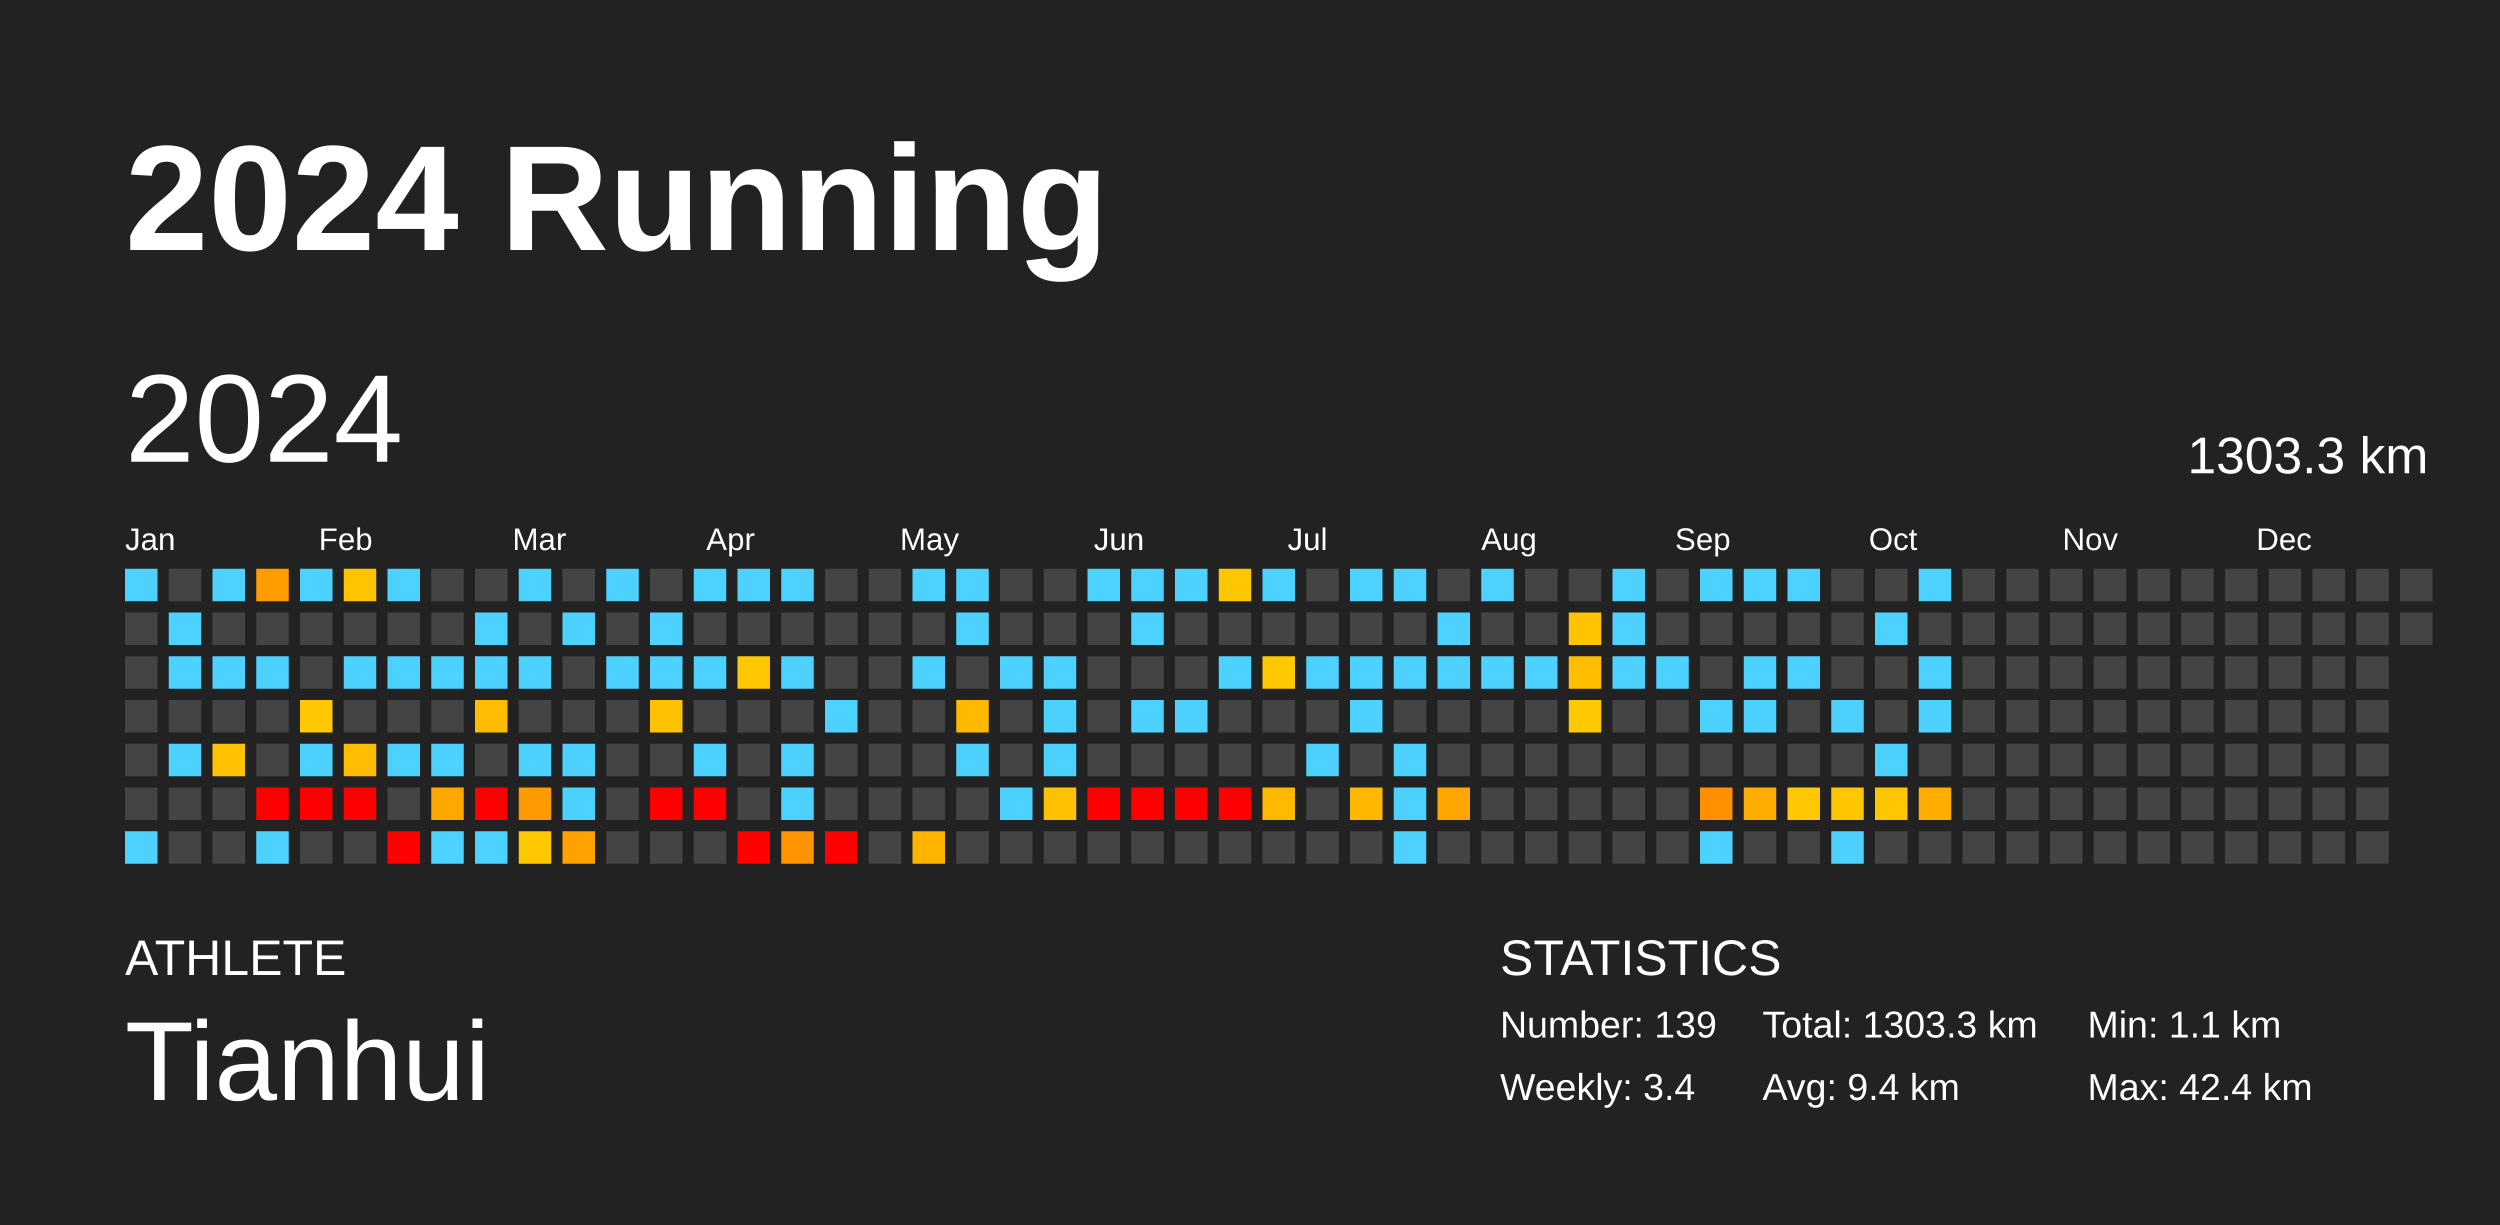
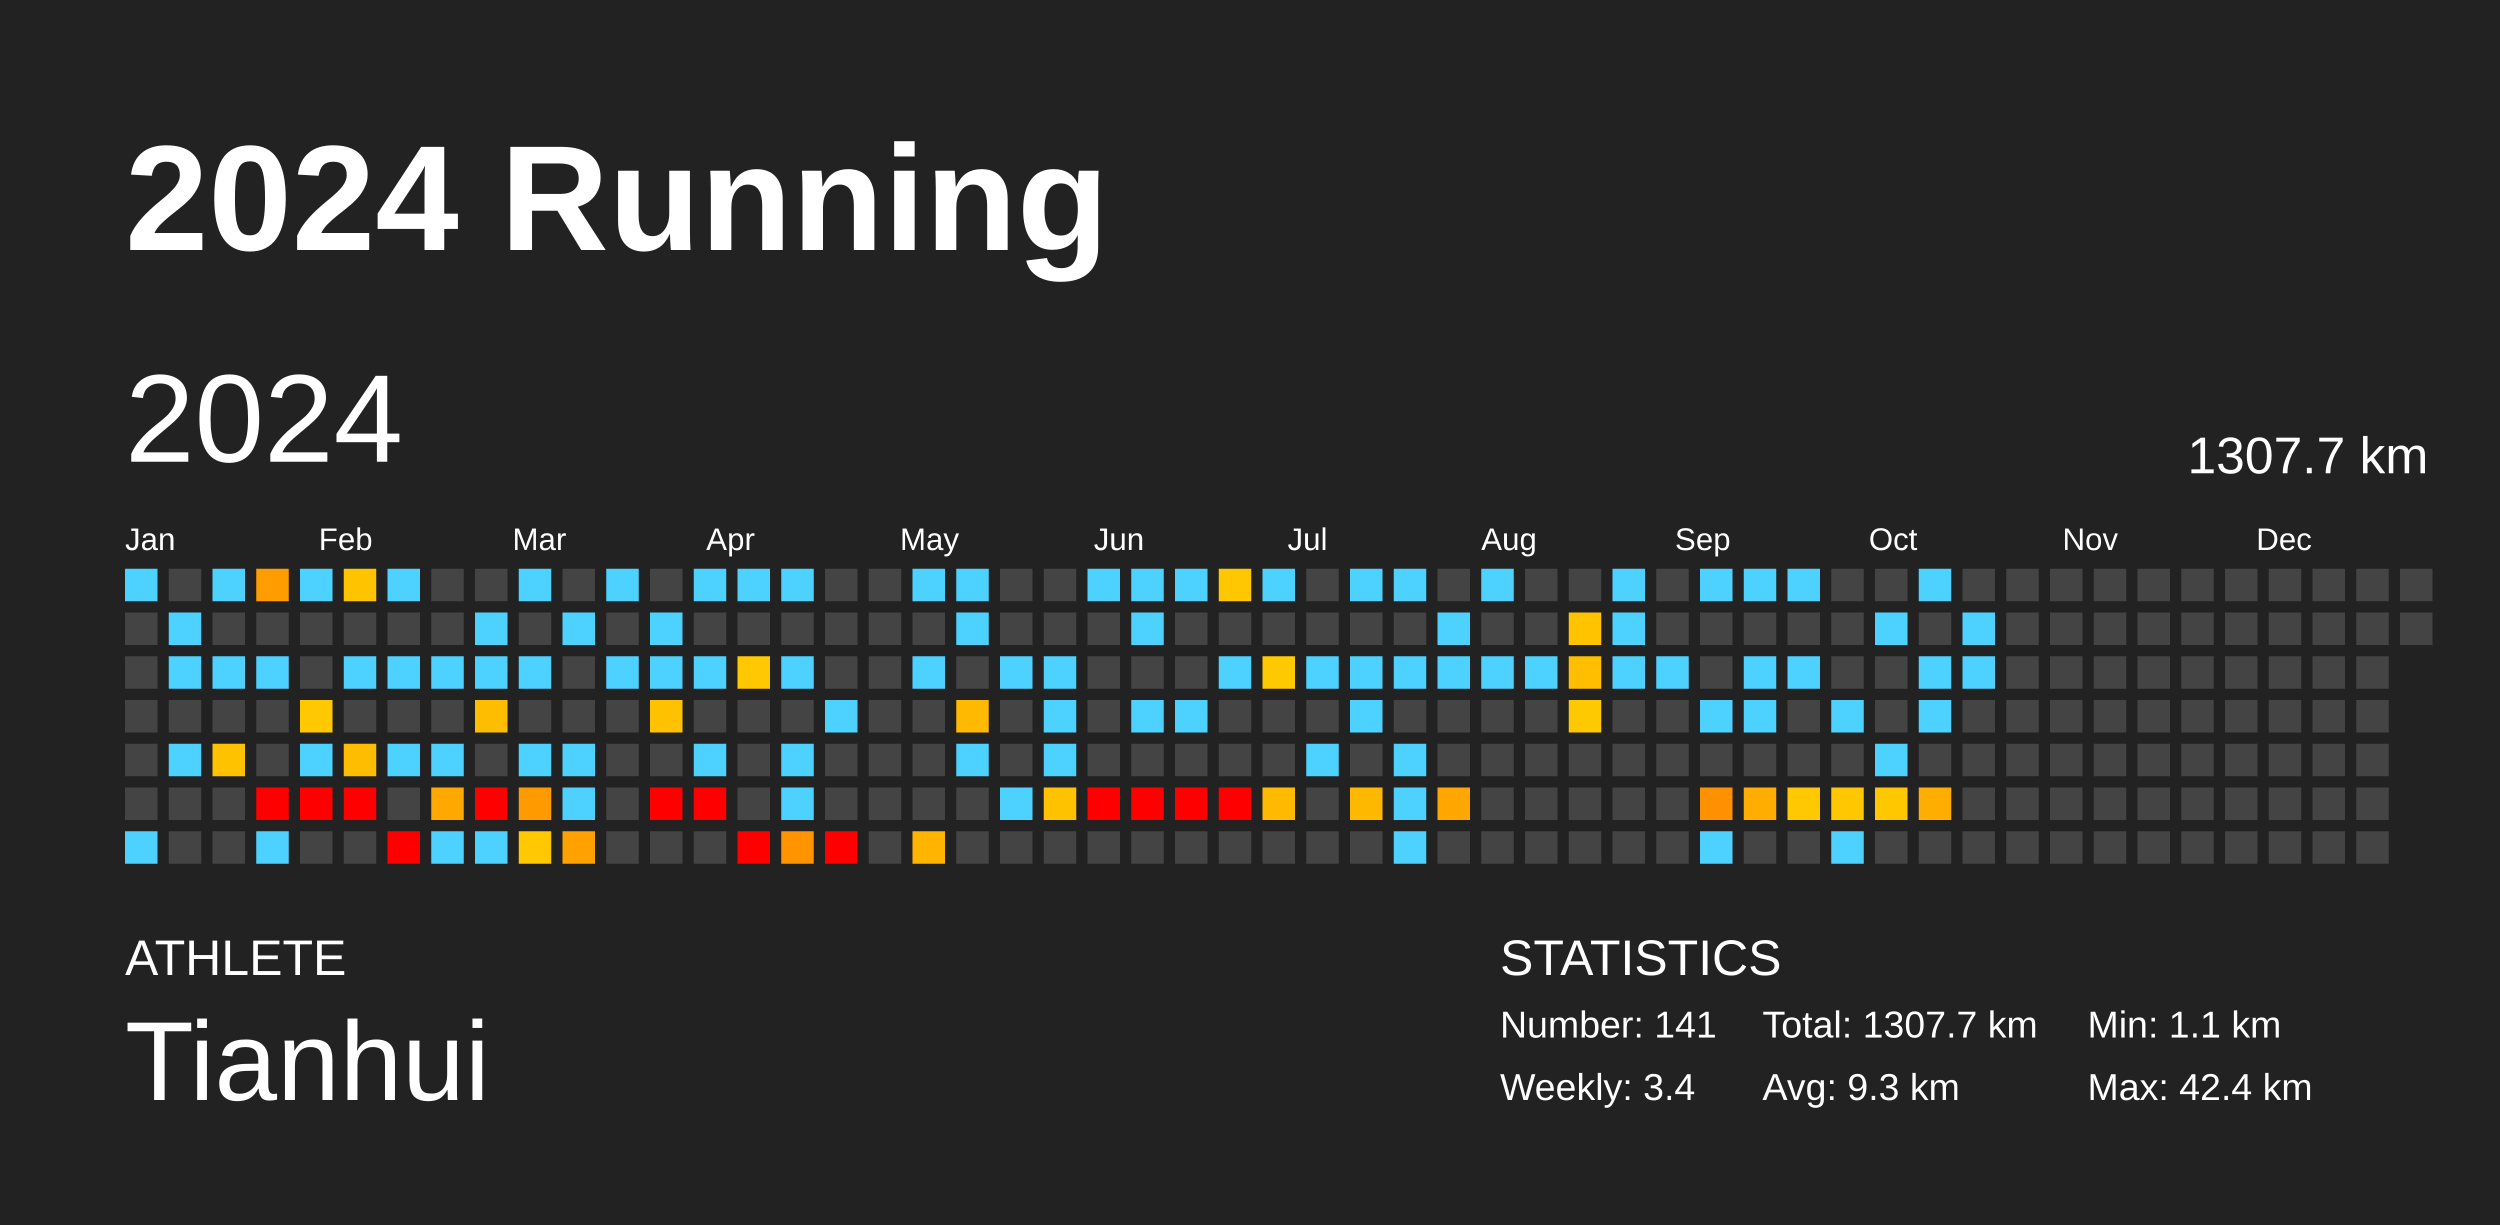
<svg xmlns="http://www.w3.org/2000/svg" baseProfile="full" height="98mm" version="1.1" viewBox="0,0,200,98" width="200mm">
  <defs />
  <rect fill="#222222" height="98" width="200" x="0" y="0" />
  <text fill="#FFFFFF" style="font-size:12px; font-family:Arial; font-weight:bold;" x="10" y="20">2024 Running</text>
  <text fill="#FFFFFF" style="font-size:4px; font-family:Arial" x="10" y="78">ATHLETE</text>
  <text fill="#FFFFFF" style="font-size:9px; font-family:Arial" x="10" y="88">Tianhui</text>
  <text fill="#FFFFFF" style="font-size:4px; font-family:Arial" x="120" y="78">STATISTICS</text>
-   <text fill="#FFFFFF" style="font-size:3px; font-family:Arial" x="120" y="83">Number: 139</text>
+   <text fill="#FFFFFF" style="font-size:3px; font-family:Arial" x="120" y="83">Number: 141</text>
  <text fill="#FFFFFF" style="font-size:3px; font-family:Arial" x="120" y="88">Weekly: 3.4</text>
-   <text fill="#FFFFFF" style="font-size:3px; font-family:Arial" x="141" y="83">Total: 1303.3 km</text>
-   <text fill="#FFFFFF" style="font-size:3px; font-family:Arial" x="141" y="88">Avg: 9.4 km</text>
+   <text fill="#FFFFFF" style="font-size:3px; font-family:Arial" x="141" y="83">Total: 1307.7 km</text>
+   <text fill="#FFFFFF" style="font-size:3px; font-family:Arial" x="141" y="88">Avg: 9.3 km</text>
  <text fill="#FFFFFF" style="font-size:3px; font-family:Arial" x="167" y="83">Min: 1.1 km</text>
  <text fill="#FFFFFF" style="font-size:3px; font-family:Arial" x="167" y="88">Max: 42.4 km</text>
  <text dominant-baseline="hanging" fill="#FFFFFF" style="font-size:10.0px; font-family:Arial;" x="10" y="30">2024</text>
-   <text dominant-baseline="hanging" fill="#FFFFFF" style="font-size:4.125px; font-family:Arial;" x="175" y="35">1303.3 km</text>
+   <text dominant-baseline="hanging" fill="#FFFFFF" style="font-size:4.125px; font-family:Arial;" x="175" y="35">1307.7 km</text>
  <text fill="#FFFFFF" style="font-size:2.5px; font-family:Arial" x="10.0" y="44">Jan</text>
  <text fill="#FFFFFF" style="font-size:2.5px; font-family:Arial" x="25.5" y="44">Feb</text>
  <text fill="#FFFFFF" style="font-size:2.5px; font-family:Arial" x="41.0" y="44">Mar</text>
  <text fill="#FFFFFF" style="font-size:2.5px; font-family:Arial" x="56.5" y="44">Apr</text>
  <text fill="#FFFFFF" style="font-size:2.5px; font-family:Arial" x="72.0" y="44">May</text>
  <text fill="#FFFFFF" style="font-size:2.5px; font-family:Arial" x="87.5" y="44">Jun</text>
  <text fill="#FFFFFF" style="font-size:2.5px; font-family:Arial" x="103.0" y="44">Jul</text>
  <text fill="#FFFFFF" style="font-size:2.5px; font-family:Arial" x="118.5" y="44">Aug</text>
  <text fill="#FFFFFF" style="font-size:2.5px; font-family:Arial" x="134.0" y="44">Sep</text>
  <text fill="#FFFFFF" style="font-size:2.5px; font-family:Arial" x="149.5" y="44">Oct</text>
  <text fill="#FFFFFF" style="font-size:2.5px; font-family:Arial" x="165.0" y="44">Nov</text>
  <text fill="#FFFFFF" style="font-size:2.5px; font-family:Arial" x="180.5" y="44">Dec</text>
  <rect fill="#4dd2ff" height="2.6" width="2.6" x="10.0" y="45.5" />
  <rect fill="#444444" height="2.6" width="2.6" x="10.0" y="49.0" />
  <rect fill="#444444" height="2.6" width="2.6" x="10.0" y="52.5" />
  <rect fill="#444444" height="2.6" width="2.6" x="10.0" y="56.0" />
  <rect fill="#444444" height="2.6" width="2.6" x="10.0" y="59.5" />
  <rect fill="#444444" height="2.6" width="2.6" x="10.0" y="63.0" />
  <rect fill="#4dd2ff" height="2.6" width="2.6" x="10.0" y="66.5" />
  <rect fill="#444444" height="2.6" width="2.6" x="13.5" y="45.5" />
  <rect fill="#4dd2ff" height="2.6" width="2.6" x="13.5" y="49.0" />
  <rect fill="#4dd2ff" height="2.6" width="2.6" x="13.5" y="52.5" />
  <rect fill="#444444" height="2.6" width="2.6" x="13.5" y="56.0" />
  <rect fill="#4dd2ff" height="2.6" width="2.6" x="13.5" y="59.5" />
  <rect fill="#444444" height="2.6" width="2.6" x="13.5" y="63.0" />
  <rect fill="#444444" height="2.6" width="2.6" x="13.5" y="66.5" />
  <rect fill="#4dd2ff" height="2.6" width="2.6" x="17.0" y="45.5" />
  <rect fill="#444444" height="2.6" width="2.6" x="17.0" y="49.0" />
  <rect fill="#4dd2ff" height="2.6" width="2.6" x="17.0" y="52.5" />
  <rect fill="#444444" height="2.6" width="2.6" x="17.0" y="56.0" />
  <rect fill="#ffc200" height="2.6" width="2.6" x="17.0" y="59.5" />
  <rect fill="#444444" height="2.6" width="2.6" x="17.0" y="63.0" />
  <rect fill="#444444" height="2.6" width="2.6" x="17.0" y="66.5" />
  <rect fill="#ff9d00" height="2.6" width="2.6" x="20.5" y="45.5" />
  <rect fill="#444444" height="2.6" width="2.6" x="20.5" y="49.0" />
  <rect fill="#4dd2ff" height="2.6" width="2.6" x="20.5" y="52.5" />
  <rect fill="#444444" height="2.6" width="2.6" x="20.5" y="56.0" />
  <rect fill="#444444" height="2.6" width="2.6" x="20.5" y="59.5" />
  <rect fill="red" height="2.6" width="2.6" x="20.5" y="63.0" />
  <rect fill="#4dd2ff" height="2.6" width="2.6" x="20.5" y="66.5" />
  <rect fill="#4dd2ff" height="2.6" width="2.6" x="24.0" y="45.5" />
  <rect fill="#444444" height="2.6" width="2.6" x="24.0" y="49.0" />
  <rect fill="#444444" height="2.6" width="2.6" x="24.0" y="52.5" />
  <rect fill="#ffc800" height="2.6" width="2.6" x="24.0" y="56.0" />
  <rect fill="#4dd2ff" height="2.6" width="2.6" x="24.0" y="59.5" />
  <rect fill="red" height="2.6" width="2.6" x="24.0" y="63.0" />
  <rect fill="#444444" height="2.6" width="2.6" x="24.0" y="66.5" />
  <rect fill="#ffc400" height="2.6" width="2.6" x="27.5" y="45.5" />
  <rect fill="#444444" height="2.6" width="2.6" x="27.5" y="49.0" />
  <rect fill="#4dd2ff" height="2.6" width="2.6" x="27.5" y="52.5" />
  <rect fill="#444444" height="2.6" width="2.6" x="27.5" y="56.0" />
  <rect fill="#ffbd00" height="2.6" width="2.6" x="27.5" y="59.5" />
  <rect fill="red" height="2.6" width="2.6" x="27.5" y="63.0" />
  <rect fill="#444444" height="2.6" width="2.6" x="27.5" y="66.5" />
  <rect fill="#4dd2ff" height="2.6" width="2.6" x="31.0" y="45.5" />
  <rect fill="#444444" height="2.6" width="2.6" x="31.0" y="49.0" />
  <rect fill="#4dd2ff" height="2.6" width="2.6" x="31.0" y="52.5" />
  <rect fill="#444444" height="2.6" width="2.6" x="31.0" y="56.0" />
  <rect fill="#4dd2ff" height="2.6" width="2.6" x="31.0" y="59.5" />
  <rect fill="#444444" height="2.6" width="2.6" x="31.0" y="63.0" />
  <rect fill="red" height="2.6" width="2.6" x="31.0" y="66.5" />
  <rect fill="#444444" height="2.6" width="2.6" x="34.5" y="45.5" />
  <rect fill="#444444" height="2.6" width="2.6" x="34.5" y="49.0" />
  <rect fill="#4dd2ff" height="2.6" width="2.6" x="34.5" y="52.5" />
  <rect fill="#444444" height="2.6" width="2.6" x="34.5" y="56.0" />
  <rect fill="#4dd2ff" height="2.6" width="2.6" x="34.5" y="59.5" />
  <rect fill="#ffa800" height="2.6" width="2.6" x="34.5" y="63.0" />
  <rect fill="#4dd2ff" height="2.6" width="2.6" x="34.5" y="66.5" />
  <rect fill="#444444" height="2.6" width="2.6" x="38.0" y="45.5" />
  <rect fill="#4dd2ff" height="2.6" width="2.6" x="38.0" y="49.0" />
  <rect fill="#4dd2ff" height="2.6" width="2.6" x="38.0" y="52.5" />
  <rect fill="#ffbd00" height="2.6" width="2.6" x="38.0" y="56.0" />
  <rect fill="#444444" height="2.6" width="2.6" x="38.0" y="59.5" />
  <rect fill="red" height="2.6" width="2.6" x="38.0" y="63.0" />
  <rect fill="#4dd2ff" height="2.6" width="2.6" x="38.0" y="66.5" />
  <rect fill="#4dd2ff" height="2.6" width="2.6" x="41.5" y="45.5" />
  <rect fill="#444444" height="2.6" width="2.6" x="41.5" y="49.0" />
  <rect fill="#4dd2ff" height="2.6" width="2.6" x="41.5" y="52.5" />
  <rect fill="#444444" height="2.6" width="2.6" x="41.5" y="56.0" />
  <rect fill="#4dd2ff" height="2.6" width="2.6" x="41.5" y="59.5" />
  <rect fill="#ff9a00" height="2.6" width="2.6" x="41.5" y="63.0" />
  <rect fill="#ffc800" height="2.6" width="2.6" x="41.5" y="66.5" />
  <rect fill="#444444" height="2.6" width="2.6" x="45.0" y="45.5" />
  <rect fill="#4dd2ff" height="2.6" width="2.6" x="45.0" y="49.0" />
  <rect fill="#444444" height="2.6" width="2.6" x="45.0" y="52.5" />
  <rect fill="#444444" height="2.6" width="2.6" x="45.0" y="56.0" />
  <rect fill="#4dd2ff" height="2.6" width="2.6" x="45.0" y="59.5" />
  <rect fill="#4dd2ff" height="2.6" width="2.6" x="45.0" y="63.0" />
  <rect fill="#ffa200" height="2.6" width="2.6" x="45.0" y="66.5" />
  <rect fill="#4dd2ff" height="2.6" width="2.6" x="48.5" y="45.5" />
  <rect fill="#444444" height="2.6" width="2.6" x="48.5" y="49.0" />
  <rect fill="#4dd2ff" height="2.6" width="2.6" x="48.5" y="52.5" />
  <rect fill="#444444" height="2.6" width="2.6" x="48.5" y="56.0" />
  <rect fill="#444444" height="2.6" width="2.6" x="48.5" y="59.5" />
  <rect fill="#444444" height="2.6" width="2.6" x="48.5" y="63.0" />
  <rect fill="#444444" height="2.6" width="2.6" x="48.5" y="66.5" />
  <rect fill="#444444" height="2.6" width="2.6" x="52.0" y="45.5" />
  <rect fill="#4dd2ff" height="2.6" width="2.6" x="52.0" y="49.0" />
  <rect fill="#4dd2ff" height="2.6" width="2.6" x="52.0" y="52.5" />
  <rect fill="#ffc100" height="2.6" width="2.6" x="52.0" y="56.0" />
  <rect fill="#444444" height="2.6" width="2.6" x="52.0" y="59.5" />
  <rect fill="red" height="2.6" width="2.6" x="52.0" y="63.0" />
  <rect fill="#444444" height="2.6" width="2.6" x="52.0" y="66.5" />
  <rect fill="#4dd2ff" height="2.6" width="2.6" x="55.5" y="45.5" />
  <rect fill="#444444" height="2.6" width="2.6" x="55.5" y="49.0" />
  <rect fill="#4dd2ff" height="2.6" width="2.6" x="55.5" y="52.5" />
  <rect fill="#444444" height="2.6" width="2.6" x="55.5" y="56.0" />
  <rect fill="#4dd2ff" height="2.6" width="2.6" x="55.5" y="59.5" />
  <rect fill="red" height="2.6" width="2.6" x="55.5" y="63.0" />
  <rect fill="#444444" height="2.6" width="2.6" x="55.5" y="66.5" />
  <rect fill="#4dd2ff" height="2.6" width="2.6" x="59.0" y="45.5" />
  <rect fill="#444444" height="2.6" width="2.6" x="59.0" y="49.0" />
  <rect fill="#ffc800" height="2.6" width="2.6" x="59.0" y="52.5" />
  <rect fill="#444444" height="2.6" width="2.6" x="59.0" y="56.0" />
  <rect fill="#444444" height="2.6" width="2.6" x="59.0" y="59.5" />
  <rect fill="#444444" height="2.6" width="2.6" x="59.0" y="63.0" />
  <rect fill="red" height="2.6" width="2.6" x="59.0" y="66.5" />
  <rect fill="#4dd2ff" height="2.6" width="2.6" x="62.5" y="45.5" />
  <rect fill="#444444" height="2.6" width="2.6" x="62.5" y="49.0" />
  <rect fill="#4dd2ff" height="2.6" width="2.6" x="62.5" y="52.5" />
  <rect fill="#444444" height="2.6" width="2.6" x="62.5" y="56.0" />
  <rect fill="#4dd2ff" height="2.6" width="2.6" x="62.5" y="59.5" />
  <rect fill="#4dd2ff" height="2.6" width="2.6" x="62.5" y="63.0" />
  <rect fill="#ff9300" height="2.6" width="2.6" x="62.5" y="66.5" />
  <rect fill="#444444" height="2.6" width="2.6" x="66.0" y="45.5" />
  <rect fill="#444444" height="2.6" width="2.6" x="66.0" y="49.0" />
  <rect fill="#444444" height="2.6" width="2.6" x="66.0" y="52.5" />
  <rect fill="#4dd2ff" height="2.6" width="2.6" x="66.0" y="56.0" />
  <rect fill="#444444" height="2.6" width="2.6" x="66.0" y="59.5" />
  <rect fill="#444444" height="2.6" width="2.6" x="66.0" y="63.0" />
  <rect fill="red" height="2.6" width="2.6" x="66.0" y="66.5" />
  <rect fill="#444444" height="2.6" width="2.6" x="69.5" y="45.5" />
  <rect fill="#444444" height="2.6" width="2.6" x="69.5" y="49.0" />
  <rect fill="#444444" height="2.6" width="2.6" x="69.5" y="52.5" />
  <rect fill="#444444" height="2.6" width="2.6" x="69.5" y="56.0" />
  <rect fill="#444444" height="2.6" width="2.6" x="69.5" y="59.5" />
  <rect fill="#444444" height="2.6" width="2.6" x="69.5" y="63.0" />
  <rect fill="#444444" height="2.6" width="2.6" x="69.5" y="66.5" />
  <rect fill="#4dd2ff" height="2.6" width="2.6" x="73.0" y="45.5" />
  <rect fill="#444444" height="2.6" width="2.6" x="73.0" y="49.0" />
  <rect fill="#4dd2ff" height="2.6" width="2.6" x="73.0" y="52.5" />
  <rect fill="#444444" height="2.6" width="2.6" x="73.0" y="56.0" />
  <rect fill="#444444" height="2.6" width="2.6" x="73.0" y="59.5" />
  <rect fill="#444444" height="2.6" width="2.6" x="73.0" y="63.0" />
  <rect fill="#ffb500" height="2.6" width="2.6" x="73.0" y="66.5" />
  <rect fill="#4dd2ff" height="2.6" width="2.6" x="76.5" y="45.5" />
  <rect fill="#4dd2ff" height="2.6" width="2.6" x="76.5" y="49.0" />
  <rect fill="#444444" height="2.6" width="2.6" x="76.5" y="52.5" />
  <rect fill="#ffb900" height="2.6" width="2.6" x="76.5" y="56.0" />
  <rect fill="#4dd2ff" height="2.6" width="2.6" x="76.5" y="59.5" />
  <rect fill="#444444" height="2.6" width="2.6" x="76.5" y="63.0" />
  <rect fill="#444444" height="2.6" width="2.6" x="76.5" y="66.5" />
  <rect fill="#444444" height="2.6" width="2.6" x="80.0" y="45.5" />
  <rect fill="#444444" height="2.6" width="2.6" x="80.0" y="49.0" />
  <rect fill="#4dd2ff" height="2.6" width="2.6" x="80.0" y="52.5" />
  <rect fill="#444444" height="2.6" width="2.6" x="80.0" y="56.0" />
  <rect fill="#444444" height="2.6" width="2.6" x="80.0" y="59.5" />
  <rect fill="#4dd2ff" height="2.6" width="2.6" x="80.0" y="63.0" />
  <rect fill="#444444" height="2.6" width="2.6" x="80.0" y="66.5" />
  <rect fill="#444444" height="2.6" width="2.6" x="83.5" y="45.5" />
  <rect fill="#444444" height="2.6" width="2.6" x="83.5" y="49.0" />
  <rect fill="#4dd2ff" height="2.6" width="2.6" x="83.5" y="52.5" />
  <rect fill="#4dd2ff" height="2.6" width="2.6" x="83.5" y="56.0" />
  <rect fill="#4dd2ff" height="2.6" width="2.6" x="83.5" y="59.5" />
  <rect fill="#ffc200" height="2.6" width="2.6" x="83.5" y="63.0" />
  <rect fill="#444444" height="2.6" width="2.6" x="83.5" y="66.5" />
  <rect fill="#4dd2ff" height="2.6" width="2.6" x="87.0" y="45.5" />
  <rect fill="#444444" height="2.6" width="2.6" x="87.0" y="49.0" />
  <rect fill="#444444" height="2.6" width="2.6" x="87.0" y="52.5" />
  <rect fill="#444444" height="2.6" width="2.6" x="87.0" y="56.0" />
  <rect fill="#444444" height="2.6" width="2.6" x="87.0" y="59.5" />
  <rect fill="red" height="2.6" width="2.6" x="87.0" y="63.0" />
  <rect fill="#444444" height="2.6" width="2.6" x="87.0" y="66.5" />
  <rect fill="#4dd2ff" height="2.6" width="2.6" x="90.5" y="45.5" />
  <rect fill="#4dd2ff" height="2.6" width="2.6" x="90.5" y="49.0" />
  <rect fill="#444444" height="2.6" width="2.6" x="90.5" y="52.5" />
  <rect fill="#4dd2ff" height="2.6" width="2.6" x="90.5" y="56.0" />
  <rect fill="#444444" height="2.6" width="2.6" x="90.5" y="59.5" />
  <rect fill="red" height="2.6" width="2.6" x="90.5" y="63.0" />
  <rect fill="#444444" height="2.6" width="2.6" x="90.5" y="66.5" />
  <rect fill="#4dd2ff" height="2.6" width="2.6" x="94.0" y="45.5" />
  <rect fill="#444444" height="2.6" width="2.6" x="94.0" y="49.0" />
  <rect fill="#444444" height="2.6" width="2.6" x="94.0" y="52.5" />
  <rect fill="#4dd2ff" height="2.6" width="2.6" x="94.0" y="56.0" />
  <rect fill="#444444" height="2.6" width="2.6" x="94.0" y="59.5" />
  <rect fill="red" height="2.6" width="2.6" x="94.0" y="63.0" />
  <rect fill="#444444" height="2.6" width="2.6" x="94.0" y="66.5" />
  <rect fill="#ffc700" height="2.6" width="2.6" x="97.5" y="45.5" />
  <rect fill="#444444" height="2.6" width="2.6" x="97.5" y="49.0" />
  <rect fill="#4dd2ff" height="2.6" width="2.6" x="97.5" y="52.5" />
  <rect fill="#444444" height="2.6" width="2.6" x="97.5" y="56.0" />
  <rect fill="#444444" height="2.6" width="2.6" x="97.5" y="59.5" />
  <rect fill="red" height="2.6" width="2.6" x="97.5" y="63.0" />
  <rect fill="#444444" height="2.6" width="2.6" x="97.5" y="66.5" />
  <rect fill="#4dd2ff" height="2.6" width="2.6" x="101.0" y="45.5" />
  <rect fill="#444444" height="2.6" width="2.6" x="101.0" y="49.0" />
  <rect fill="#ffc900" height="2.6" width="2.6" x="101.0" y="52.5" />
  <rect fill="#444444" height="2.6" width="2.6" x="101.0" y="56.0" />
  <rect fill="#444444" height="2.6" width="2.6" x="101.0" y="59.5" />
  <rect fill="#ffba00" height="2.6" width="2.6" x="101.0" y="63.0" />
  <rect fill="#444444" height="2.6" width="2.6" x="101.0" y="66.5" />
  <rect fill="#444444" height="2.6" width="2.6" x="104.5" y="45.5" />
  <rect fill="#444444" height="2.6" width="2.6" x="104.5" y="49.0" />
  <rect fill="#4dd2ff" height="2.6" width="2.6" x="104.5" y="52.5" />
  <rect fill="#444444" height="2.6" width="2.6" x="104.5" y="56.0" />
  <rect fill="#4dd2ff" height="2.6" width="2.6" x="104.5" y="59.5" />
  <rect fill="#444444" height="2.6" width="2.6" x="104.5" y="63.0" />
  <rect fill="#444444" height="2.6" width="2.6" x="104.5" y="66.5" />
  <rect fill="#4dd2ff" height="2.6" width="2.6" x="108.0" y="45.5" />
  <rect fill="#444444" height="2.6" width="2.6" x="108.0" y="49.0" />
  <rect fill="#4dd2ff" height="2.6" width="2.6" x="108.0" y="52.5" />
  <rect fill="#4dd2ff" height="2.6" width="2.6" x="108.0" y="56.0" />
  <rect fill="#444444" height="2.6" width="2.6" x="108.0" y="59.5" />
  <rect fill="#ffb800" height="2.6" width="2.6" x="108.0" y="63.0" />
  <rect fill="#444444" height="2.6" width="2.6" x="108.0" y="66.5" />
  <rect fill="#4dd2ff" height="2.6" width="2.6" x="111.5" y="45.5" />
  <rect fill="#444444" height="2.6" width="2.6" x="111.5" y="49.0" />
  <rect fill="#4dd2ff" height="2.6" width="2.6" x="111.5" y="52.5" />
  <rect fill="#444444" height="2.6" width="2.6" x="111.5" y="56.0" />
  <rect fill="#4dd2ff" height="2.6" width="2.6" x="111.5" y="59.5" />
  <rect fill="#4dd2ff" height="2.6" width="2.6" x="111.5" y="63.0" />
  <rect fill="#4dd2ff" height="2.6" width="2.6" x="111.5" y="66.5" />
  <rect fill="#444444" height="2.6" width="2.6" x="115.0" y="45.5" />
  <rect fill="#4dd2ff" height="2.6" width="2.6" x="115.0" y="49.0" />
  <rect fill="#4dd2ff" height="2.6" width="2.6" x="115.0" y="52.5" />
  <rect fill="#444444" height="2.6" width="2.6" x="115.0" y="56.0" />
  <rect fill="#444444" height="2.6" width="2.6" x="115.0" y="59.5" />
  <rect fill="#ffa600" height="2.6" width="2.6" x="115.0" y="63.0" />
  <rect fill="#444444" height="2.6" width="2.6" x="115.0" y="66.5" />
  <rect fill="#4dd2ff" height="2.6" width="2.6" x="118.5" y="45.5" />
  <rect fill="#444444" height="2.6" width="2.6" x="118.5" y="49.0" />
  <rect fill="#4dd2ff" height="2.6" width="2.6" x="118.5" y="52.5" />
  <rect fill="#444444" height="2.6" width="2.6" x="118.5" y="56.0" />
  <rect fill="#444444" height="2.6" width="2.6" x="118.5" y="59.5" />
  <rect fill="#444444" height="2.6" width="2.6" x="118.5" y="63.0" />
  <rect fill="#444444" height="2.6" width="2.6" x="118.5" y="66.5" />
  <rect fill="#444444" height="2.6" width="2.6" x="122.0" y="45.5" />
  <rect fill="#444444" height="2.6" width="2.6" x="122.0" y="49.0" />
  <rect fill="#4dd2ff" height="2.6" width="2.6" x="122.0" y="52.5" />
  <rect fill="#444444" height="2.6" width="2.6" x="122.0" y="56.0" />
  <rect fill="#444444" height="2.6" width="2.6" x="122.0" y="59.5" />
  <rect fill="#444444" height="2.6" width="2.6" x="122.0" y="63.0" />
  <rect fill="#444444" height="2.6" width="2.6" x="122.0" y="66.5" />
  <rect fill="#444444" height="2.6" width="2.6" x="125.5" y="45.5" />
  <rect fill="#ffc300" height="2.6" width="2.6" x="125.5" y="49.0" />
  <rect fill="#ffbf00" height="2.6" width="2.6" x="125.5" y="52.5" />
  <rect fill="#ffc900" height="2.6" width="2.6" x="125.5" y="56.0" />
  <rect fill="#444444" height="2.6" width="2.6" x="125.5" y="59.5" />
  <rect fill="#444444" height="2.6" width="2.6" x="125.5" y="63.0" />
  <rect fill="#444444" height="2.6" width="2.6" x="125.5" y="66.5" />
  <rect fill="#4dd2ff" height="2.6" width="2.6" x="129.0" y="45.5" />
  <rect fill="#4dd2ff" height="2.6" width="2.6" x="129.0" y="49.0" />
  <rect fill="#4dd2ff" height="2.6" width="2.6" x="129.0" y="52.5" />
  <rect fill="#444444" height="2.6" width="2.6" x="129.0" y="56.0" />
  <rect fill="#444444" height="2.6" width="2.6" x="129.0" y="59.5" />
  <rect fill="#444444" height="2.6" width="2.6" x="129.0" y="63.0" />
  <rect fill="#444444" height="2.6" width="2.6" x="129.0" y="66.5" />
  <rect fill="#444444" height="2.6" width="2.6" x="132.5" y="45.5" />
  <rect fill="#444444" height="2.6" width="2.6" x="132.5" y="49.0" />
  <rect fill="#4dd2ff" height="2.6" width="2.6" x="132.5" y="52.5" />
  <rect fill="#444444" height="2.6" width="2.6" x="132.5" y="56.0" />
  <rect fill="#444444" height="2.6" width="2.6" x="132.5" y="59.5" />
  <rect fill="#444444" height="2.6" width="2.6" x="132.5" y="63.0" />
  <rect fill="#444444" height="2.6" width="2.6" x="132.5" y="66.5" />
  <rect fill="#4dd2ff" height="2.6" width="2.6" x="136.0" y="45.5" />
  <rect fill="#444444" height="2.6" width="2.6" x="136.0" y="49.0" />
  <rect fill="#444444" height="2.6" width="2.6" x="136.0" y="52.5" />
  <rect fill="#4dd2ff" height="2.6" width="2.6" x="136.0" y="56.0" />
  <rect fill="#444444" height="2.6" width="2.6" x="136.0" y="59.5" />
  <rect fill="#ff9100" height="2.6" width="2.6" x="136.0" y="63.0" />
  <rect fill="#4dd2ff" height="2.6" width="2.6" x="136.0" y="66.5" />
  <rect fill="#4dd2ff" height="2.6" width="2.6" x="139.5" y="45.5" />
  <rect fill="#444444" height="2.6" width="2.6" x="139.5" y="49.0" />
  <rect fill="#4dd2ff" height="2.6" width="2.6" x="139.5" y="52.5" />
  <rect fill="#4dd2ff" height="2.6" width="2.6" x="139.5" y="56.0" />
  <rect fill="#444444" height="2.6" width="2.6" x="139.5" y="59.5" />
  <rect fill="#ffad00" height="2.6" width="2.6" x="139.5" y="63.0" />
  <rect fill="#444444" height="2.6" width="2.6" x="139.5" y="66.5" />
  <rect fill="#4dd2ff" height="2.6" width="2.6" x="143.0" y="45.5" />
  <rect fill="#444444" height="2.6" width="2.6" x="143.0" y="49.0" />
  <rect fill="#4dd2ff" height="2.6" width="2.6" x="143.0" y="52.5" />
  <rect fill="#444444" height="2.6" width="2.6" x="143.0" y="56.0" />
  <rect fill="#444444" height="2.6" width="2.6" x="143.0" y="59.5" />
  <rect fill="#ffc800" height="2.6" width="2.6" x="143.0" y="63.0" />
  <rect fill="#444444" height="2.6" width="2.6" x="143.0" y="66.5" />
  <rect fill="#444444" height="2.6" width="2.6" x="146.5" y="45.5" />
  <rect fill="#444444" height="2.6" width="2.6" x="146.5" y="49.0" />
  <rect fill="#444444" height="2.6" width="2.6" x="146.5" y="52.5" />
  <rect fill="#4dd2ff" height="2.6" width="2.6" x="146.5" y="56.0" />
  <rect fill="#444444" height="2.6" width="2.6" x="146.5" y="59.5" />
  <rect fill="#ffc700" height="2.6" width="2.6" x="146.5" y="63.0" />
  <rect fill="#4dd2ff" height="2.6" width="2.6" x="146.5" y="66.5" />
  <rect fill="#444444" height="2.6" width="2.6" x="150.0" y="45.5" />
  <rect fill="#4dd2ff" height="2.6" width="2.6" x="150.0" y="49.0" />
  <rect fill="#444444" height="2.6" width="2.6" x="150.0" y="52.5" />
  <rect fill="#444444" height="2.6" width="2.6" x="150.0" y="56.0" />
  <rect fill="#4dd2ff" height="2.6" width="2.6" x="150.0" y="59.5" />
  <rect fill="#ffc700" height="2.6" width="2.6" x="150.0" y="63.0" />
  <rect fill="#444444" height="2.6" width="2.6" x="150.0" y="66.5" />
  <rect fill="#4dd2ff" height="2.6" width="2.6" x="153.5" y="45.5" />
  <rect fill="#444444" height="2.6" width="2.6" x="153.5" y="49.0" />
  <rect fill="#4dd2ff" height="2.6" width="2.6" x="153.5" y="52.5" />
  <rect fill="#4dd2ff" height="2.6" width="2.6" x="153.5" y="56.0" />
  <rect fill="#444444" height="2.6" width="2.6" x="153.5" y="59.5" />
  <rect fill="#ffae00" height="2.6" width="2.6" x="153.5" y="63.0" />
  <rect fill="#444444" height="2.6" width="2.6" x="153.5" y="66.5" />
  <rect fill="#444444" height="2.6" width="2.6" x="157.0" y="45.5" />
-   <rect fill="#444444" height="2.6" width="2.6" x="157.0" y="49.0" />
-   <rect fill="#444444" height="2.6" width="2.6" x="157.0" y="52.5" />
+   <rect fill="#4dd2ff" height="2.6" width="2.6" x="157.0" y="49.0" />
+   <rect fill="#4dd2ff" height="2.6" width="2.6" x="157.0" y="52.5" />
  <rect fill="#444444" height="2.6" width="2.6" x="157.0" y="56.0" />
  <rect fill="#444444" height="2.6" width="2.6" x="157.0" y="59.5" />
  <rect fill="#444444" height="2.6" width="2.6" x="157.0" y="63.0" />
  <rect fill="#444444" height="2.6" width="2.6" x="157.0" y="66.5" />
  <rect fill="#444444" height="2.6" width="2.6" x="160.5" y="45.5" />
  <rect fill="#444444" height="2.6" width="2.6" x="160.5" y="49.0" />
  <rect fill="#444444" height="2.6" width="2.6" x="160.5" y="52.5" />
  <rect fill="#444444" height="2.6" width="2.6" x="160.5" y="56.0" />
  <rect fill="#444444" height="2.6" width="2.6" x="160.5" y="59.5" />
  <rect fill="#444444" height="2.6" width="2.6" x="160.5" y="63.0" />
  <rect fill="#444444" height="2.6" width="2.6" x="160.5" y="66.5" />
  <rect fill="#444444" height="2.6" width="2.6" x="164.0" y="45.5" />
  <rect fill="#444444" height="2.6" width="2.6" x="164.0" y="49.0" />
  <rect fill="#444444" height="2.6" width="2.6" x="164.0" y="52.5" />
  <rect fill="#444444" height="2.6" width="2.6" x="164.0" y="56.0" />
  <rect fill="#444444" height="2.6" width="2.6" x="164.0" y="59.5" />
  <rect fill="#444444" height="2.6" width="2.6" x="164.0" y="63.0" />
  <rect fill="#444444" height="2.6" width="2.6" x="164.0" y="66.5" />
  <rect fill="#444444" height="2.6" width="2.6" x="167.5" y="45.5" />
  <rect fill="#444444" height="2.6" width="2.6" x="167.5" y="49.0" />
  <rect fill="#444444" height="2.6" width="2.6" x="167.5" y="52.5" />
  <rect fill="#444444" height="2.6" width="2.6" x="167.5" y="56.0" />
  <rect fill="#444444" height="2.6" width="2.6" x="167.5" y="59.5" />
  <rect fill="#444444" height="2.6" width="2.6" x="167.5" y="63.0" />
  <rect fill="#444444" height="2.6" width="2.6" x="167.5" y="66.5" />
  <rect fill="#444444" height="2.6" width="2.6" x="171.0" y="45.5" />
  <rect fill="#444444" height="2.6" width="2.6" x="171.0" y="49.0" />
  <rect fill="#444444" height="2.6" width="2.6" x="171.0" y="52.5" />
  <rect fill="#444444" height="2.6" width="2.6" x="171.0" y="56.0" />
  <rect fill="#444444" height="2.6" width="2.6" x="171.0" y="59.5" />
  <rect fill="#444444" height="2.6" width="2.6" x="171.0" y="63.0" />
  <rect fill="#444444" height="2.6" width="2.6" x="171.0" y="66.5" />
  <rect fill="#444444" height="2.6" width="2.6" x="174.5" y="45.5" />
  <rect fill="#444444" height="2.6" width="2.6" x="174.5" y="49.0" />
  <rect fill="#444444" height="2.6" width="2.6" x="174.5" y="52.5" />
  <rect fill="#444444" height="2.6" width="2.6" x="174.5" y="56.0" />
  <rect fill="#444444" height="2.6" width="2.6" x="174.5" y="59.5" />
  <rect fill="#444444" height="2.6" width="2.6" x="174.5" y="63.0" />
  <rect fill="#444444" height="2.6" width="2.6" x="174.5" y="66.5" />
  <rect fill="#444444" height="2.6" width="2.6" x="178.0" y="45.5" />
  <rect fill="#444444" height="2.6" width="2.6" x="178.0" y="49.0" />
  <rect fill="#444444" height="2.6" width="2.6" x="178.0" y="52.5" />
  <rect fill="#444444" height="2.6" width="2.6" x="178.0" y="56.0" />
  <rect fill="#444444" height="2.6" width="2.6" x="178.0" y="59.5" />
  <rect fill="#444444" height="2.6" width="2.6" x="178.0" y="63.0" />
  <rect fill="#444444" height="2.6" width="2.6" x="178.0" y="66.5" />
  <rect fill="#444444" height="2.6" width="2.6" x="181.5" y="45.5" />
  <rect fill="#444444" height="2.6" width="2.6" x="181.5" y="49.0" />
  <rect fill="#444444" height="2.6" width="2.6" x="181.5" y="52.5" />
  <rect fill="#444444" height="2.6" width="2.6" x="181.5" y="56.0" />
  <rect fill="#444444" height="2.6" width="2.6" x="181.5" y="59.5" />
  <rect fill="#444444" height="2.6" width="2.6" x="181.5" y="63.0" />
  <rect fill="#444444" height="2.6" width="2.6" x="181.5" y="66.5" />
  <rect fill="#444444" height="2.6" width="2.6" x="185.0" y="45.5" />
  <rect fill="#444444" height="2.6" width="2.6" x="185.0" y="49.0" />
  <rect fill="#444444" height="2.6" width="2.6" x="185.0" y="52.5" />
  <rect fill="#444444" height="2.6" width="2.6" x="185.0" y="56.0" />
  <rect fill="#444444" height="2.6" width="2.6" x="185.0" y="59.5" />
  <rect fill="#444444" height="2.6" width="2.6" x="185.0" y="63.0" />
  <rect fill="#444444" height="2.6" width="2.6" x="185.0" y="66.5" />
  <rect fill="#444444" height="2.6" width="2.6" x="188.5" y="45.5" />
  <rect fill="#444444" height="2.6" width="2.6" x="188.5" y="49.0" />
  <rect fill="#444444" height="2.6" width="2.6" x="188.5" y="52.5" />
  <rect fill="#444444" height="2.6" width="2.6" x="188.5" y="56.0" />
  <rect fill="#444444" height="2.6" width="2.6" x="188.5" y="59.5" />
  <rect fill="#444444" height="2.6" width="2.6" x="188.5" y="63.0" />
  <rect fill="#444444" height="2.6" width="2.6" x="188.5" y="66.5" />
  <rect fill="#444444" height="2.6" width="2.6" x="192.0" y="45.5" />
  <rect fill="#444444" height="2.6" width="2.6" x="192.0" y="49.0" />
</svg>
